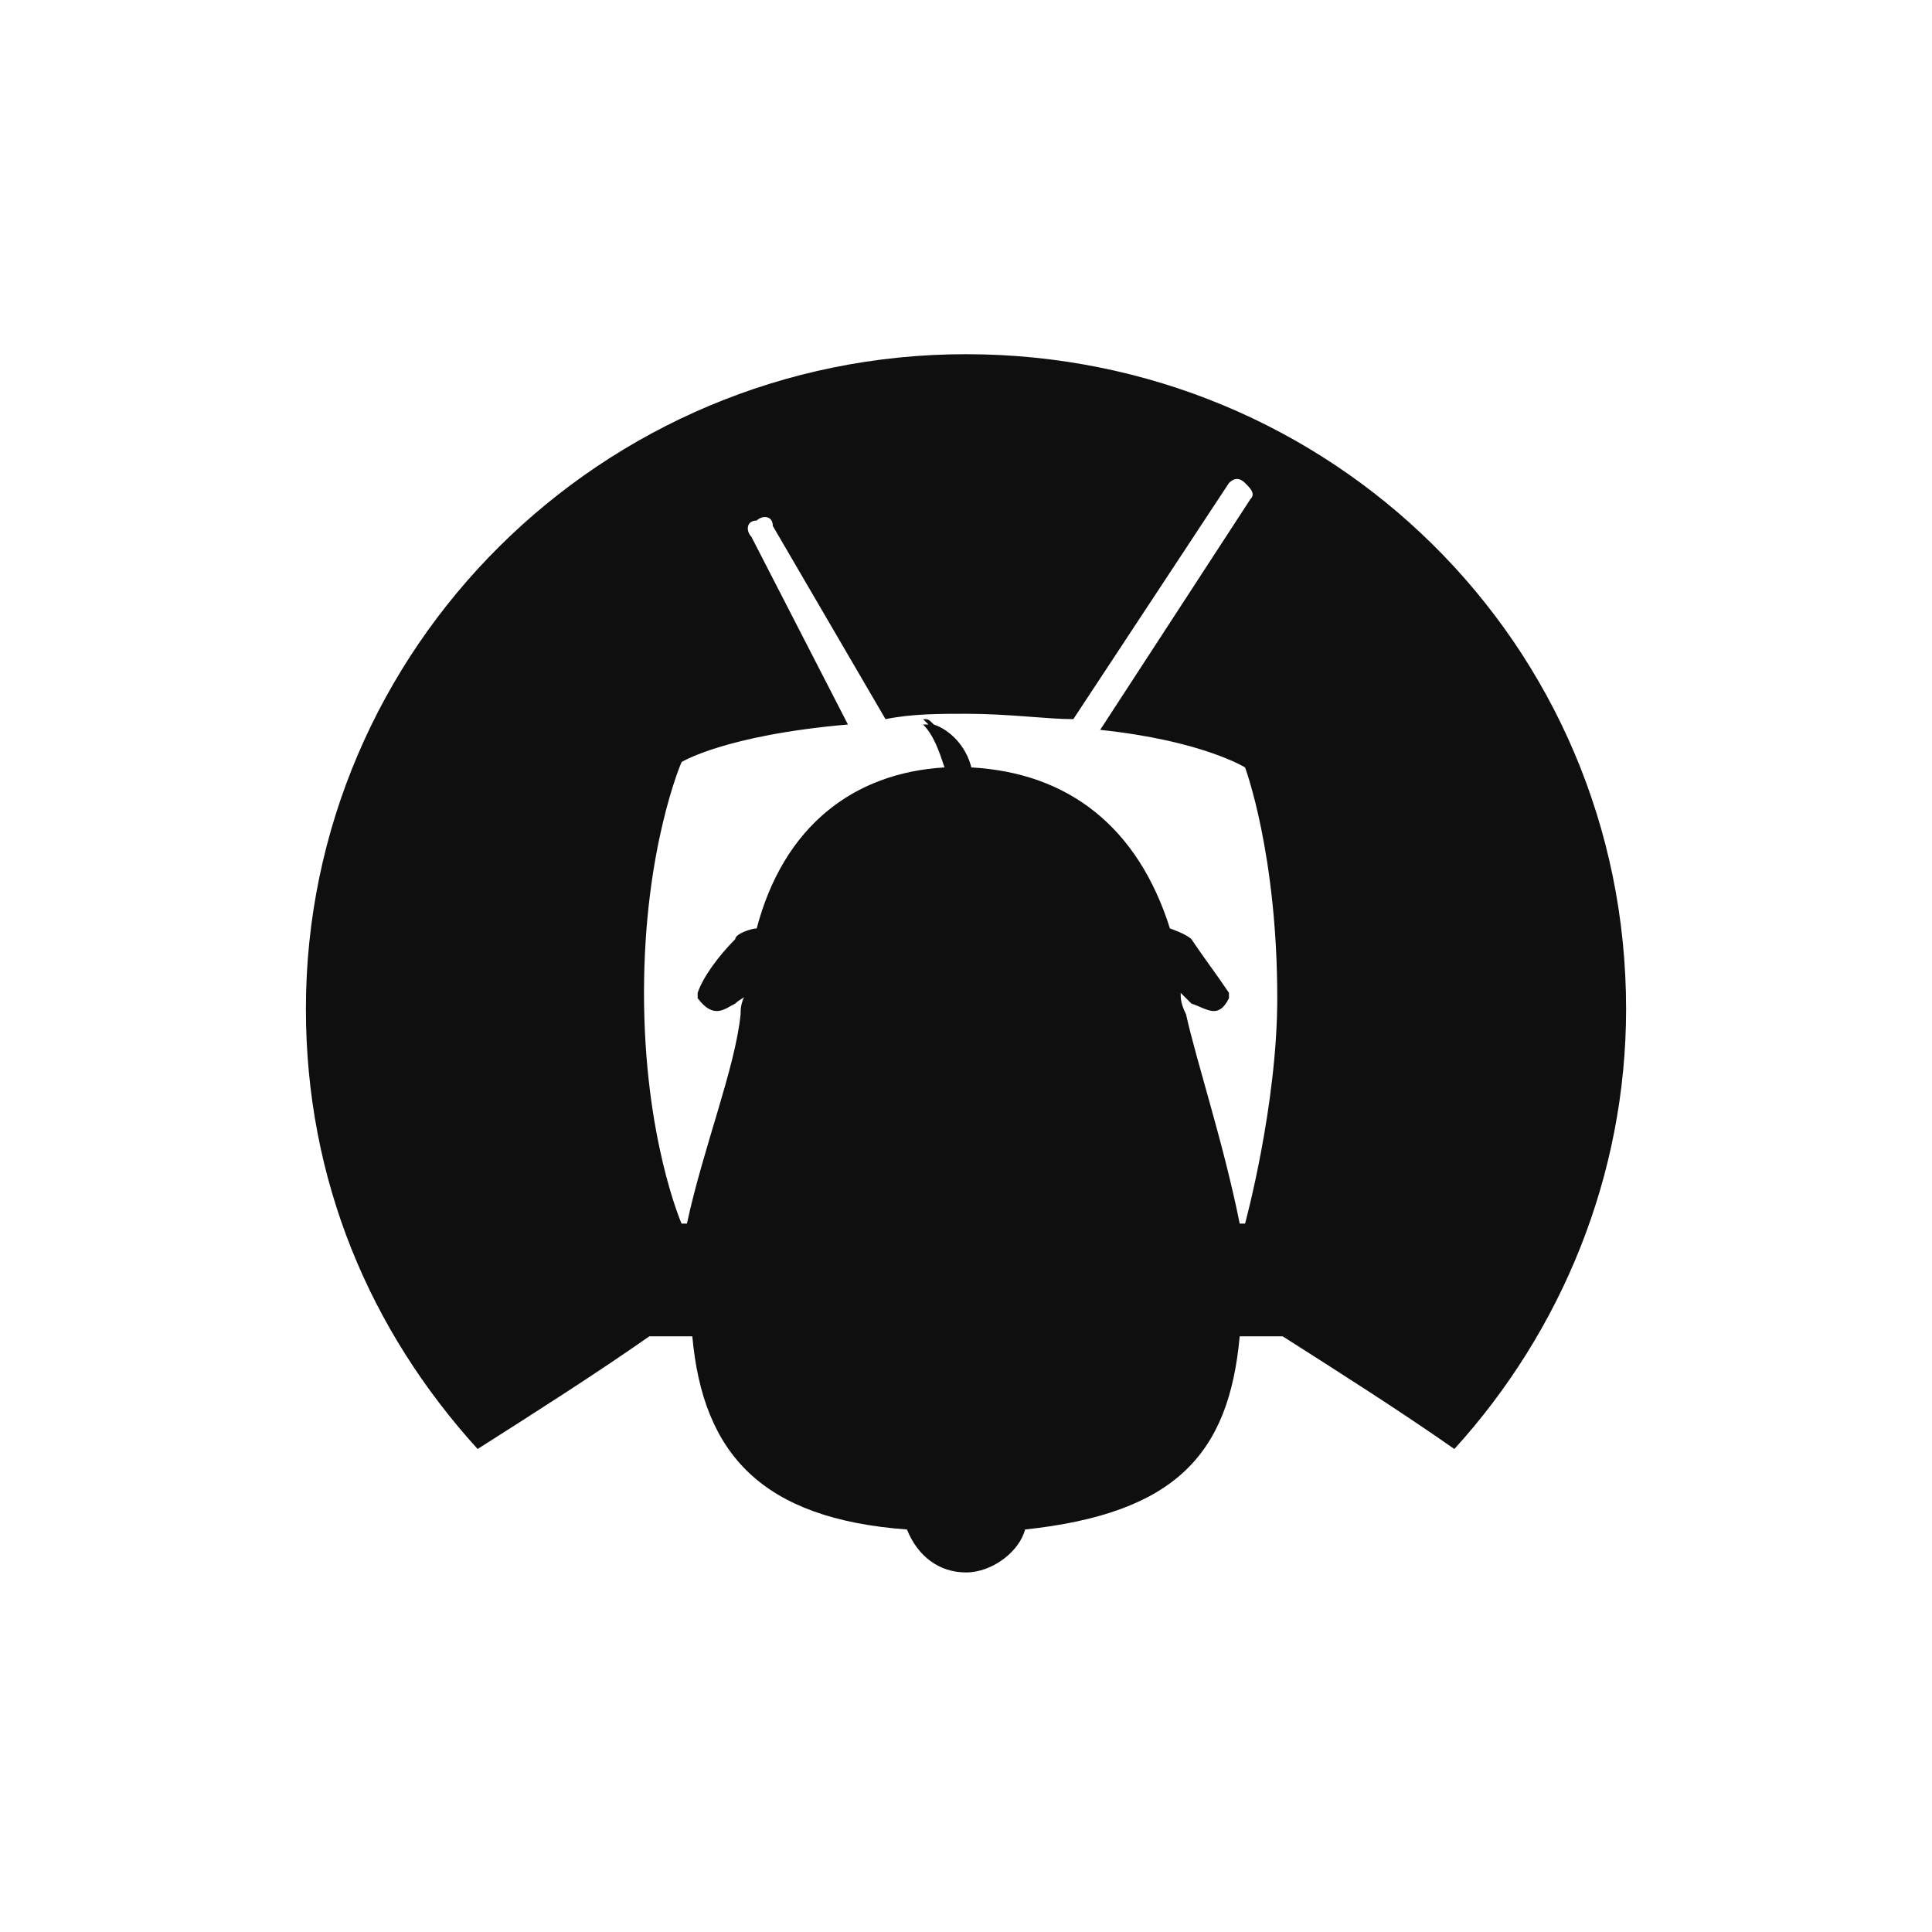
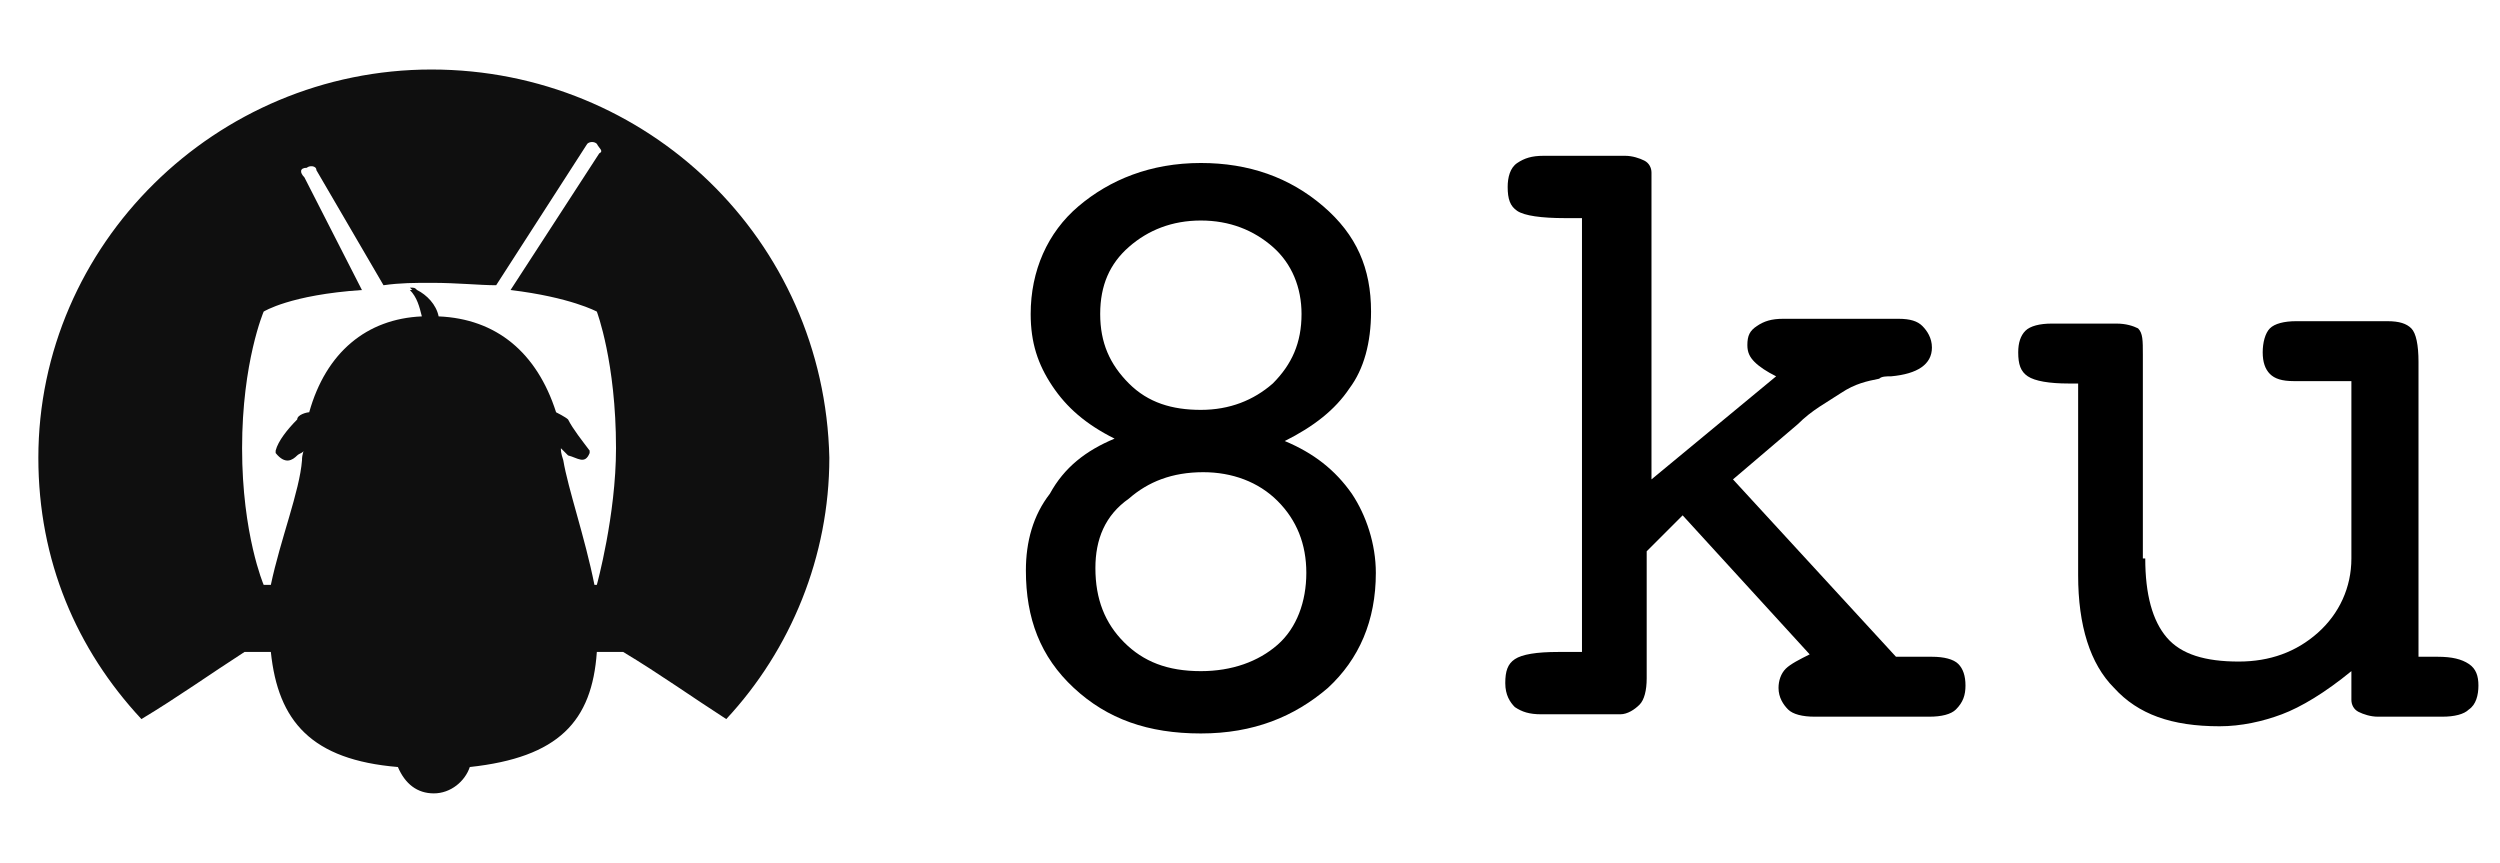
- <svg xmlns="http://www.w3.org/2000/svg" version="1.1" id="图层_1" x="0px" y="0px" viewBox="0 0 36 36" style="enable-background:new 0 0 36 36;" xml:space="preserve">
+ <svg xmlns="http://www.w3.org/2000/svg" version="1.1" id="图层_1" x="0px" y="0px" viewBox="0 0 104.3 36" style="enable-background:new 0 0 104.3 36;" xml:space="preserve">
  <style type="text/css">
	.st0{fill:#0F0F0F;}
</style>
-   <path class="st0" d="M18,6.6c-6.8,0-12.3,5.5-12.3,12.2c0,3.2,1.2,6,3.2,8.2c1.1-0.7,2.2-1.4,3.2-2.1c0.3,0,0.5,0,0.8,0  c0.2,2.2,1.3,3.4,4,3.6c0.2,0.5,0.6,0.8,1.1,0.8c0.5,0,1-0.4,1.1-0.8c2.8-0.3,3.8-1.4,4-3.6c0.3,0,0.5,0,0.8,0  c1.1,0.7,2.2,1.4,3.2,2.1c2-2.2,3.2-5.1,3.2-8.2C30.3,12,24.8,6.6,18,6.6z M23.2,22.8h-0.1c-0.3-1.5-0.8-3-1-3.9  c-0.1-0.2-0.1-0.3-0.1-0.4c0.1,0.1,0.2,0.2,0.2,0.2c0.3,0.1,0.5,0.3,0.7-0.1c0,0,0,0,0-0.1l0,0c-0.2-0.3-0.5-0.7-0.7-1  c-0.1-0.1-0.4-0.2-0.4-0.2l0,0c-0.6-1.9-1.9-2.9-3.7-3c-0.1-0.4-0.4-0.7-0.7-0.8c-0.1-0.1-0.1-0.1-0.2-0.1l0.1,0.1h-0.1  c0.2,0.2,0.3,0.5,0.4,0.8c-1.7,0.1-3,1.1-3.5,3c-0.1,0-0.4,0.1-0.4,0.2c-0.3,0.3-0.6,0.7-0.7,1l0,0c0,0,0,0,0,0.1  c0.3,0.4,0.5,0.2,0.7,0.1c0.1-0.1,0.2-0.1,0.2-0.2c-0.1,0.2-0.1,0.3-0.1,0.4c-0.1,1-0.7,2.5-1,3.9h-0.1c0,0-0.7-1.6-0.7-4.3  s0.7-4.3,0.7-4.3s0.8-0.5,3.1-0.7L14,10c-0.1-0.1-0.1-0.3,0.1-0.3c0.1-0.1,0.3-0.1,0.3,0.1l2.1,3.6c0.5-0.1,1-0.1,1.5-0.1  c0.8,0,1.5,0.1,2,0.1L22.9,9C23,8.9,23.1,8.9,23.2,9c0.1,0.1,0.2,0.2,0.1,0.3l-2.8,4.3c1.9,0.2,2.7,0.7,2.7,0.7s0.6,1.6,0.6,4.3  C23.8,20.6,23.2,22.8,23.2,22.8z" />
+   <path class="st0" d="M18,2.9c-9,0-16.4,7.3-16.4,16.2c0,4.3,1.6,8,4.3,10.9c1.5-0.9,2.9-1.9,4.3-2.8c0.4,0,0.7,0,1.1,0  c0.3,2.9,1.7,4.5,5.3,4.8c0.3,0.7,0.8,1.1,1.5,1.1s1.3-0.5,1.5-1.1c3.7-0.4,5.1-1.9,5.3-4.8c0.4,0,0.7,0,1.1,0  c1.5,0.9,2.9,1.9,4.3,2.8c2.7-2.9,4.3-6.8,4.3-10.9C34.4,10,27,2.9,18,2.9z M24.9,24.4h-0.1c-0.4-2-1.1-4-1.3-5.2  c-0.1-0.3-0.1-0.4-0.1-0.5c0.1,0.1,0.3,0.3,0.3,0.3c0.4,0.1,0.7,0.4,0.9-0.1c0,0,0,0,0-0.1l0,0c-0.3-0.4-0.7-0.9-0.9-1.3  c-0.1-0.1-0.5-0.3-0.5-0.3l0,0c-0.8-2.5-2.5-3.9-4.9-4c-0.1-0.5-0.5-0.9-0.9-1.1C17.3,12,17.3,12,17.1,12l0.1,0.1h-0.1  c0.3,0.3,0.4,0.7,0.5,1.1c-2.3,0.1-4,1.5-4.7,4c-0.1,0-0.5,0.1-0.5,0.3c-0.4,0.4-0.8,0.9-0.9,1.3l0,0c0,0,0,0,0,0.1  c0.4,0.5,0.7,0.3,0.9,0.1c0.1-0.1,0.3-0.1,0.3-0.3c-0.1,0.3-0.1,0.4-0.1,0.5c-0.1,1.3-0.9,3.3-1.3,5.2H11c0,0-0.9-2.1-0.9-5.7  S11,13,11,13s1.1-0.7,4.1-0.9l-2.4-4.7C12.5,7.2,12.5,7,12.8,7c0.1-0.1,0.4-0.1,0.4,0.1l2.8,4.8c0.7-0.1,1.3-0.1,2-0.1  c1.1,0,2,0.1,2.7,0.1L24.5,6c0.1-0.1,0.3-0.1,0.4,0C25,6.2,25.2,6.3,25,6.4l-3.7,5.7c2.5,0.3,3.6,0.9,3.6,0.9s0.8,2.1,0.8,5.7  C25.7,21.5,24.9,24.4,24.9,24.4z" />
+   <g>
+     <path d="M46.5,18.3c-1.2-0.6-2-1.3-2.6-2.2S43,14.3,43,13.1c0-1.8,0.7-3.4,2-4.5s3-1.8,5.1-1.8c2,0,3.7,0.6,5.1,1.8s2,2.6,2,4.4   c0,1.3-0.3,2.4-0.9,3.2c-0.6,0.9-1.5,1.6-2.7,2.2c1.2,0.5,2.1,1.2,2.8,2.2c0.6,0.9,1,2.1,1,3.3c0,2-0.7,3.6-2,4.8   c-1.4,1.2-3.1,1.9-5.3,1.9c-2.2,0-3.9-0.6-5.3-1.9s-2-2.9-2-4.9c0-1.2,0.3-2.3,1-3.2C44.4,19.5,45.3,18.8,46.5,18.3z M45.7,23.7   c0,1.3,0.4,2.3,1.2,3.1c0.8,0.8,1.8,1.2,3.2,1.2c1.3,0,2.4-0.4,3.2-1.1s1.2-1.8,1.2-3c0-1.2-0.4-2.2-1.2-3   c-0.8-0.8-1.9-1.2-3.1-1.2c-1.3,0-2.3,0.4-3.1,1.1C46.1,21.5,45.7,22.5,45.7,23.7z M45.9,13.1c0,1.2,0.4,2.1,1.2,2.9   c0.8,0.8,1.8,1.1,3,1.1c1.2,0,2.2-0.4,3-1.1c0.8-0.8,1.2-1.7,1.2-2.9c0-1.1-0.4-2.1-1.2-2.8c-0.8-0.7-1.8-1.1-3-1.1   c-1.2,0-2.2,0.4-3,1.1C46.3,11,45.9,11.9,45.9,13.1z" />
+     <path d="M68.7,23v5.3c0,0.5-0.1,0.9-0.3,1.1s-0.5,0.4-0.8,0.4h-3.3c-0.5,0-0.8-0.1-1.1-0.3c-0.2-0.2-0.4-0.5-0.4-1   c0-0.5,0.1-0.8,0.4-1c0.3-0.2,0.9-0.3,1.8-0.3H66V9.1h-0.7c-1,0-1.7-0.1-2-0.3s-0.4-0.5-0.4-1c0-0.4,0.1-0.8,0.4-1s0.6-0.3,1.1-0.3   h3.4c0.3,0,0.6,0.1,0.8,0.2c0.2,0.1,0.3,0.3,0.3,0.5V20l5.2-4.3c-0.4-0.2-0.7-0.4-0.9-0.6c-0.2-0.2-0.3-0.4-0.3-0.7   c0-0.4,0.1-0.6,0.4-0.8c0.3-0.2,0.6-0.3,1.1-0.3h4.8c0.5,0,0.8,0.1,1,0.3c0.2,0.2,0.4,0.5,0.4,0.9c0,0.7-0.6,1.1-1.7,1.2   c-0.2,0-0.4,0-0.5,0.1c-0.5,0.1-1,0.2-1.6,0.6s-1.2,0.7-1.8,1.3L72.3,20l6.8,7.4h1.5c0.5,0,0.9,0.1,1.1,0.3   c0.2,0.2,0.3,0.5,0.3,0.9c0,0.4-0.1,0.7-0.4,1c-0.2,0.2-0.6,0.3-1.1,0.3h-4.8c-0.5,0-0.9-0.1-1.1-0.3s-0.4-0.5-0.4-0.9   c0-0.3,0.1-0.6,0.3-0.8c0.2-0.2,0.6-0.4,1-0.6l-5.3-5.8L68.7,23z" />
+     <path d="M89.5,23.3c0,1.5,0.3,2.6,0.9,3.3s1.6,1,3,1c1.3,0,2.4-0.4,3.3-1.2c0.9-0.8,1.4-1.9,1.4-3.1v-7.4h-2.4   c-0.5,0-0.8-0.1-1-0.3c-0.2-0.2-0.3-0.5-0.3-0.9c0-0.4,0.1-0.8,0.3-1c0.2-0.2,0.6-0.3,1.1-0.3h3.8c0.5,0,0.8,0.1,1,0.3   c0.2,0.2,0.3,0.7,0.3,1.4v12.3h0.8c0.6,0,1,0.1,1.3,0.3s0.4,0.5,0.4,0.9c0,0.4-0.1,0.8-0.4,1c-0.2,0.2-0.6,0.3-1.1,0.3h-2.7   c-0.3,0-0.6-0.1-0.8-0.2s-0.3-0.3-0.3-0.5v-1.2c-1.1,0.9-2.1,1.5-2.9,1.8s-1.7,0.5-2.6,0.5c-2,0-3.4-0.5-4.4-1.6   c-1-1-1.5-2.6-1.5-4.7v-8h-0.4c-0.8,0-1.4-0.1-1.7-0.3c-0.3-0.2-0.4-0.5-0.4-1c0-0.4,0.1-0.7,0.3-0.9c0.2-0.2,0.6-0.3,1.1-0.3h2.7   c0.4,0,0.7,0.1,0.9,0.2c0.2,0.2,0.2,0.5,0.2,1.1V23.3z" />
+   </g>
</svg>
